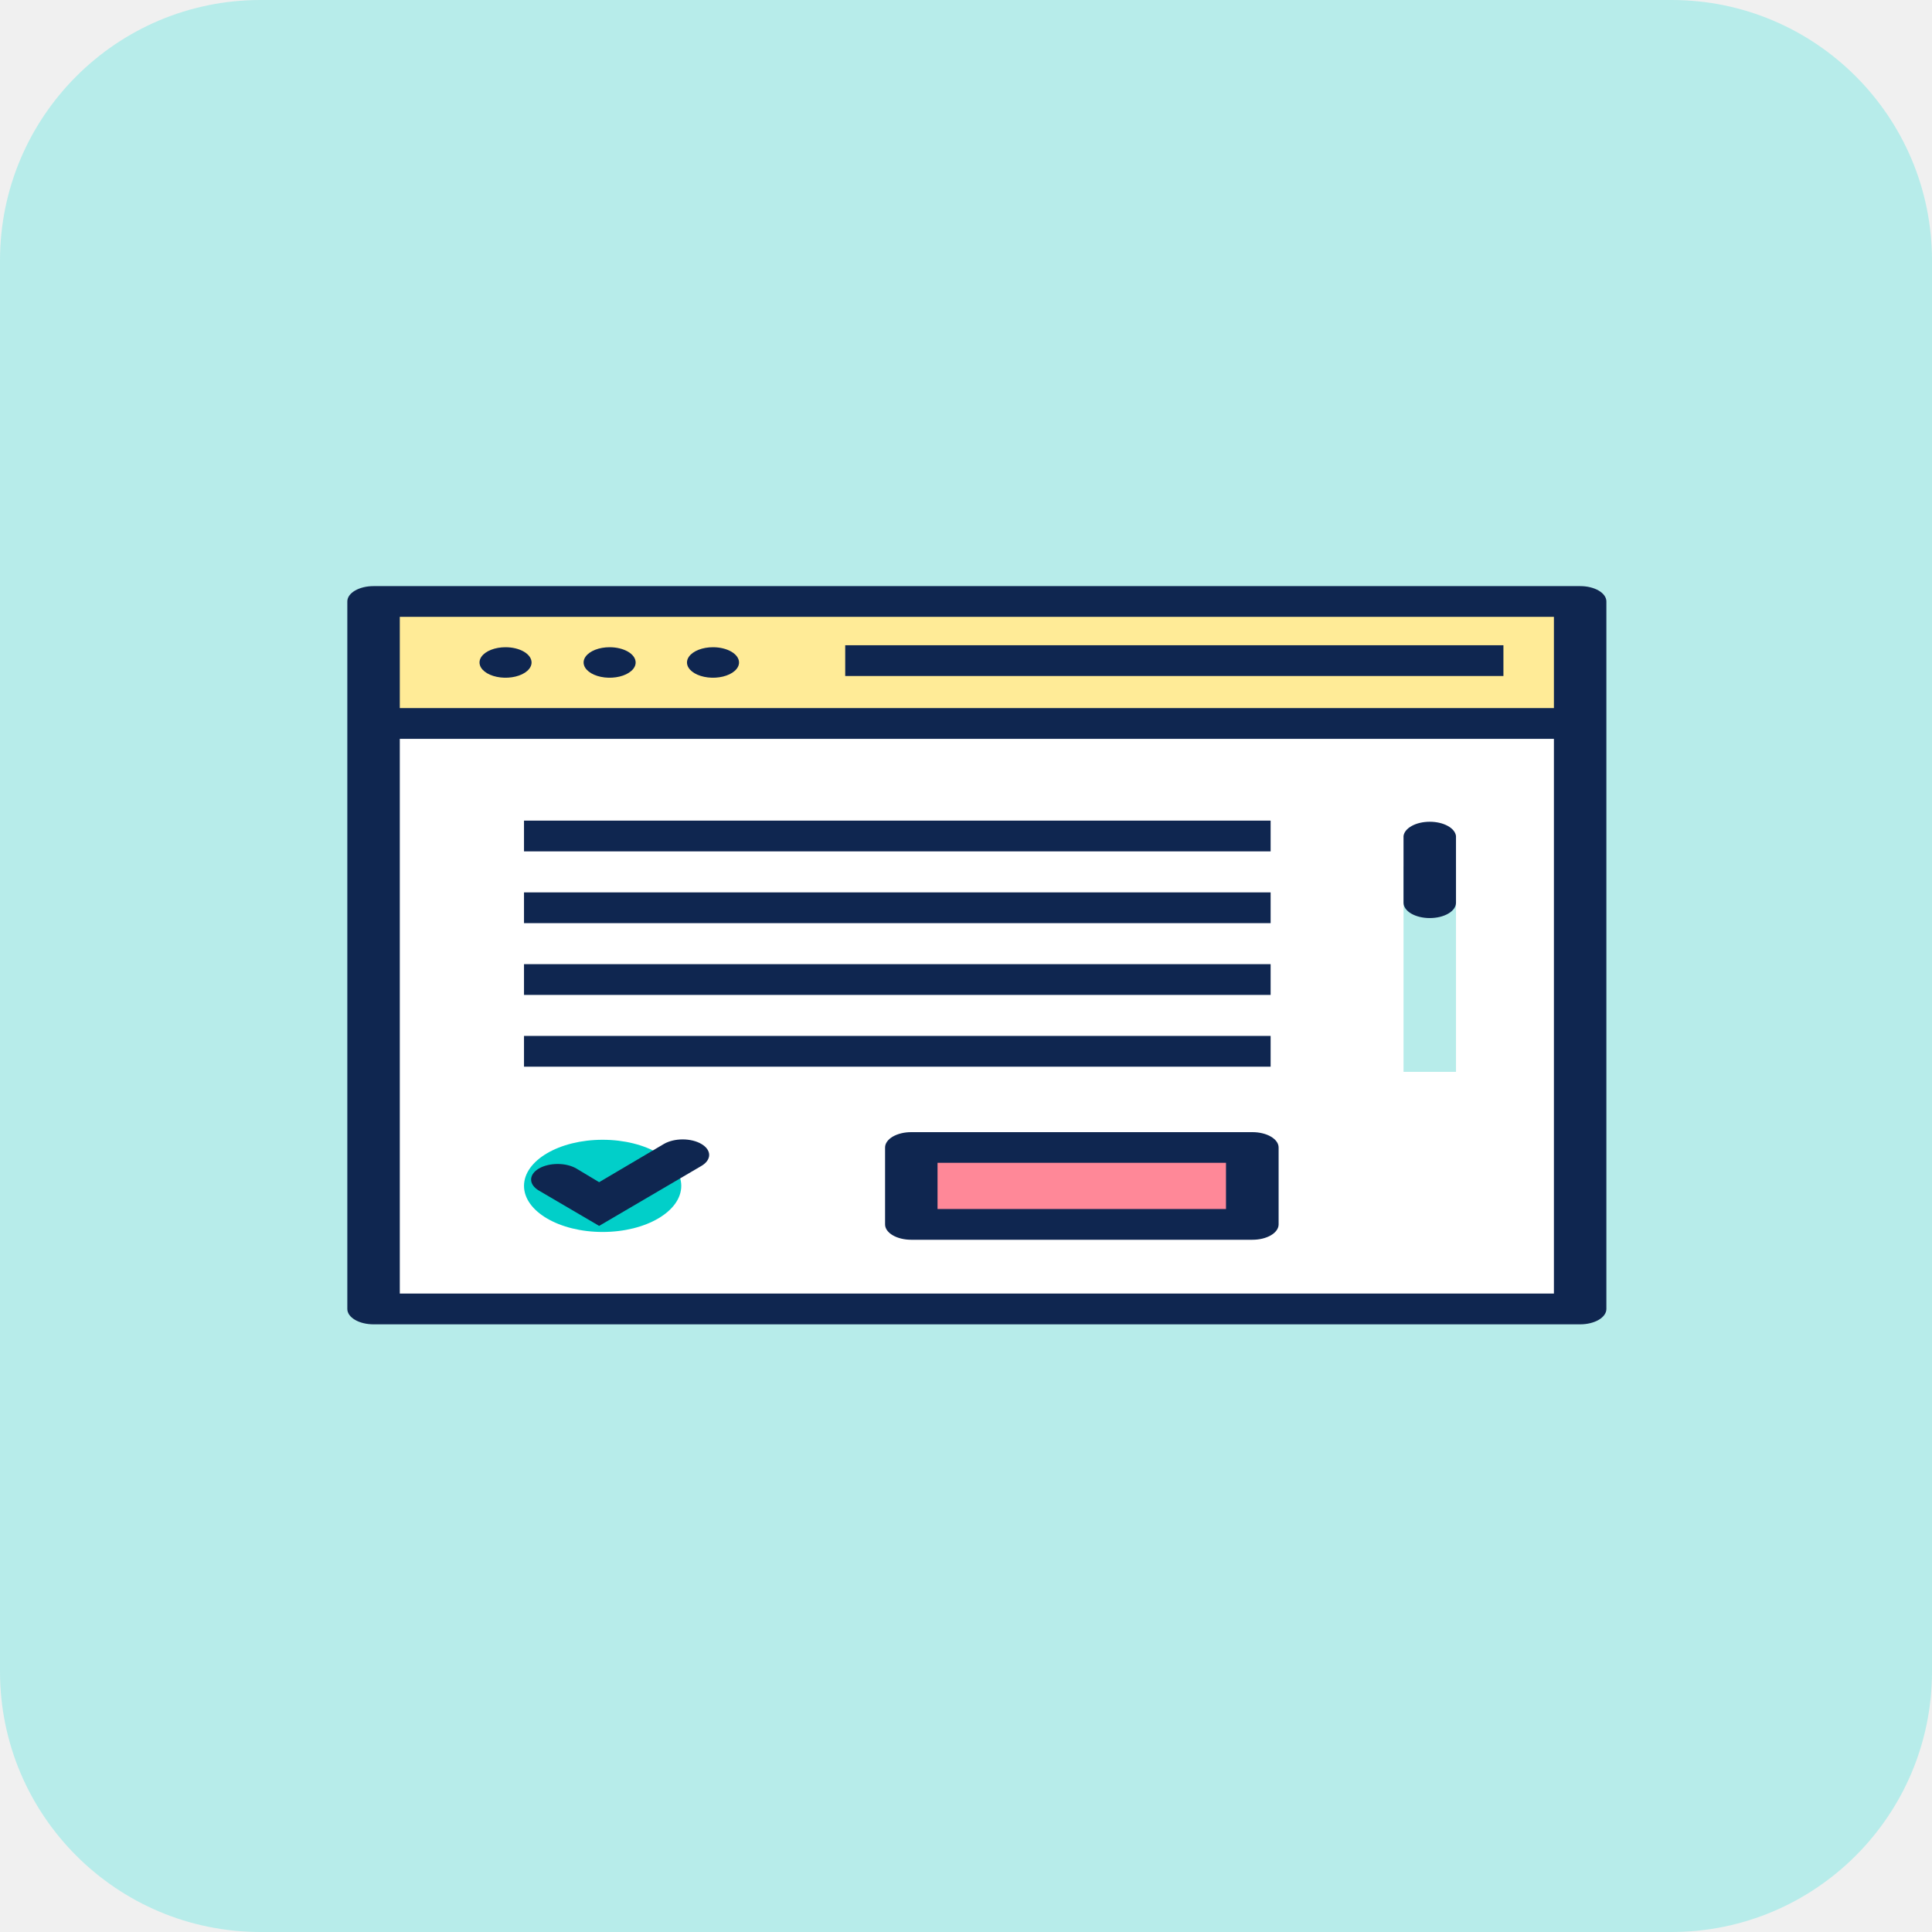
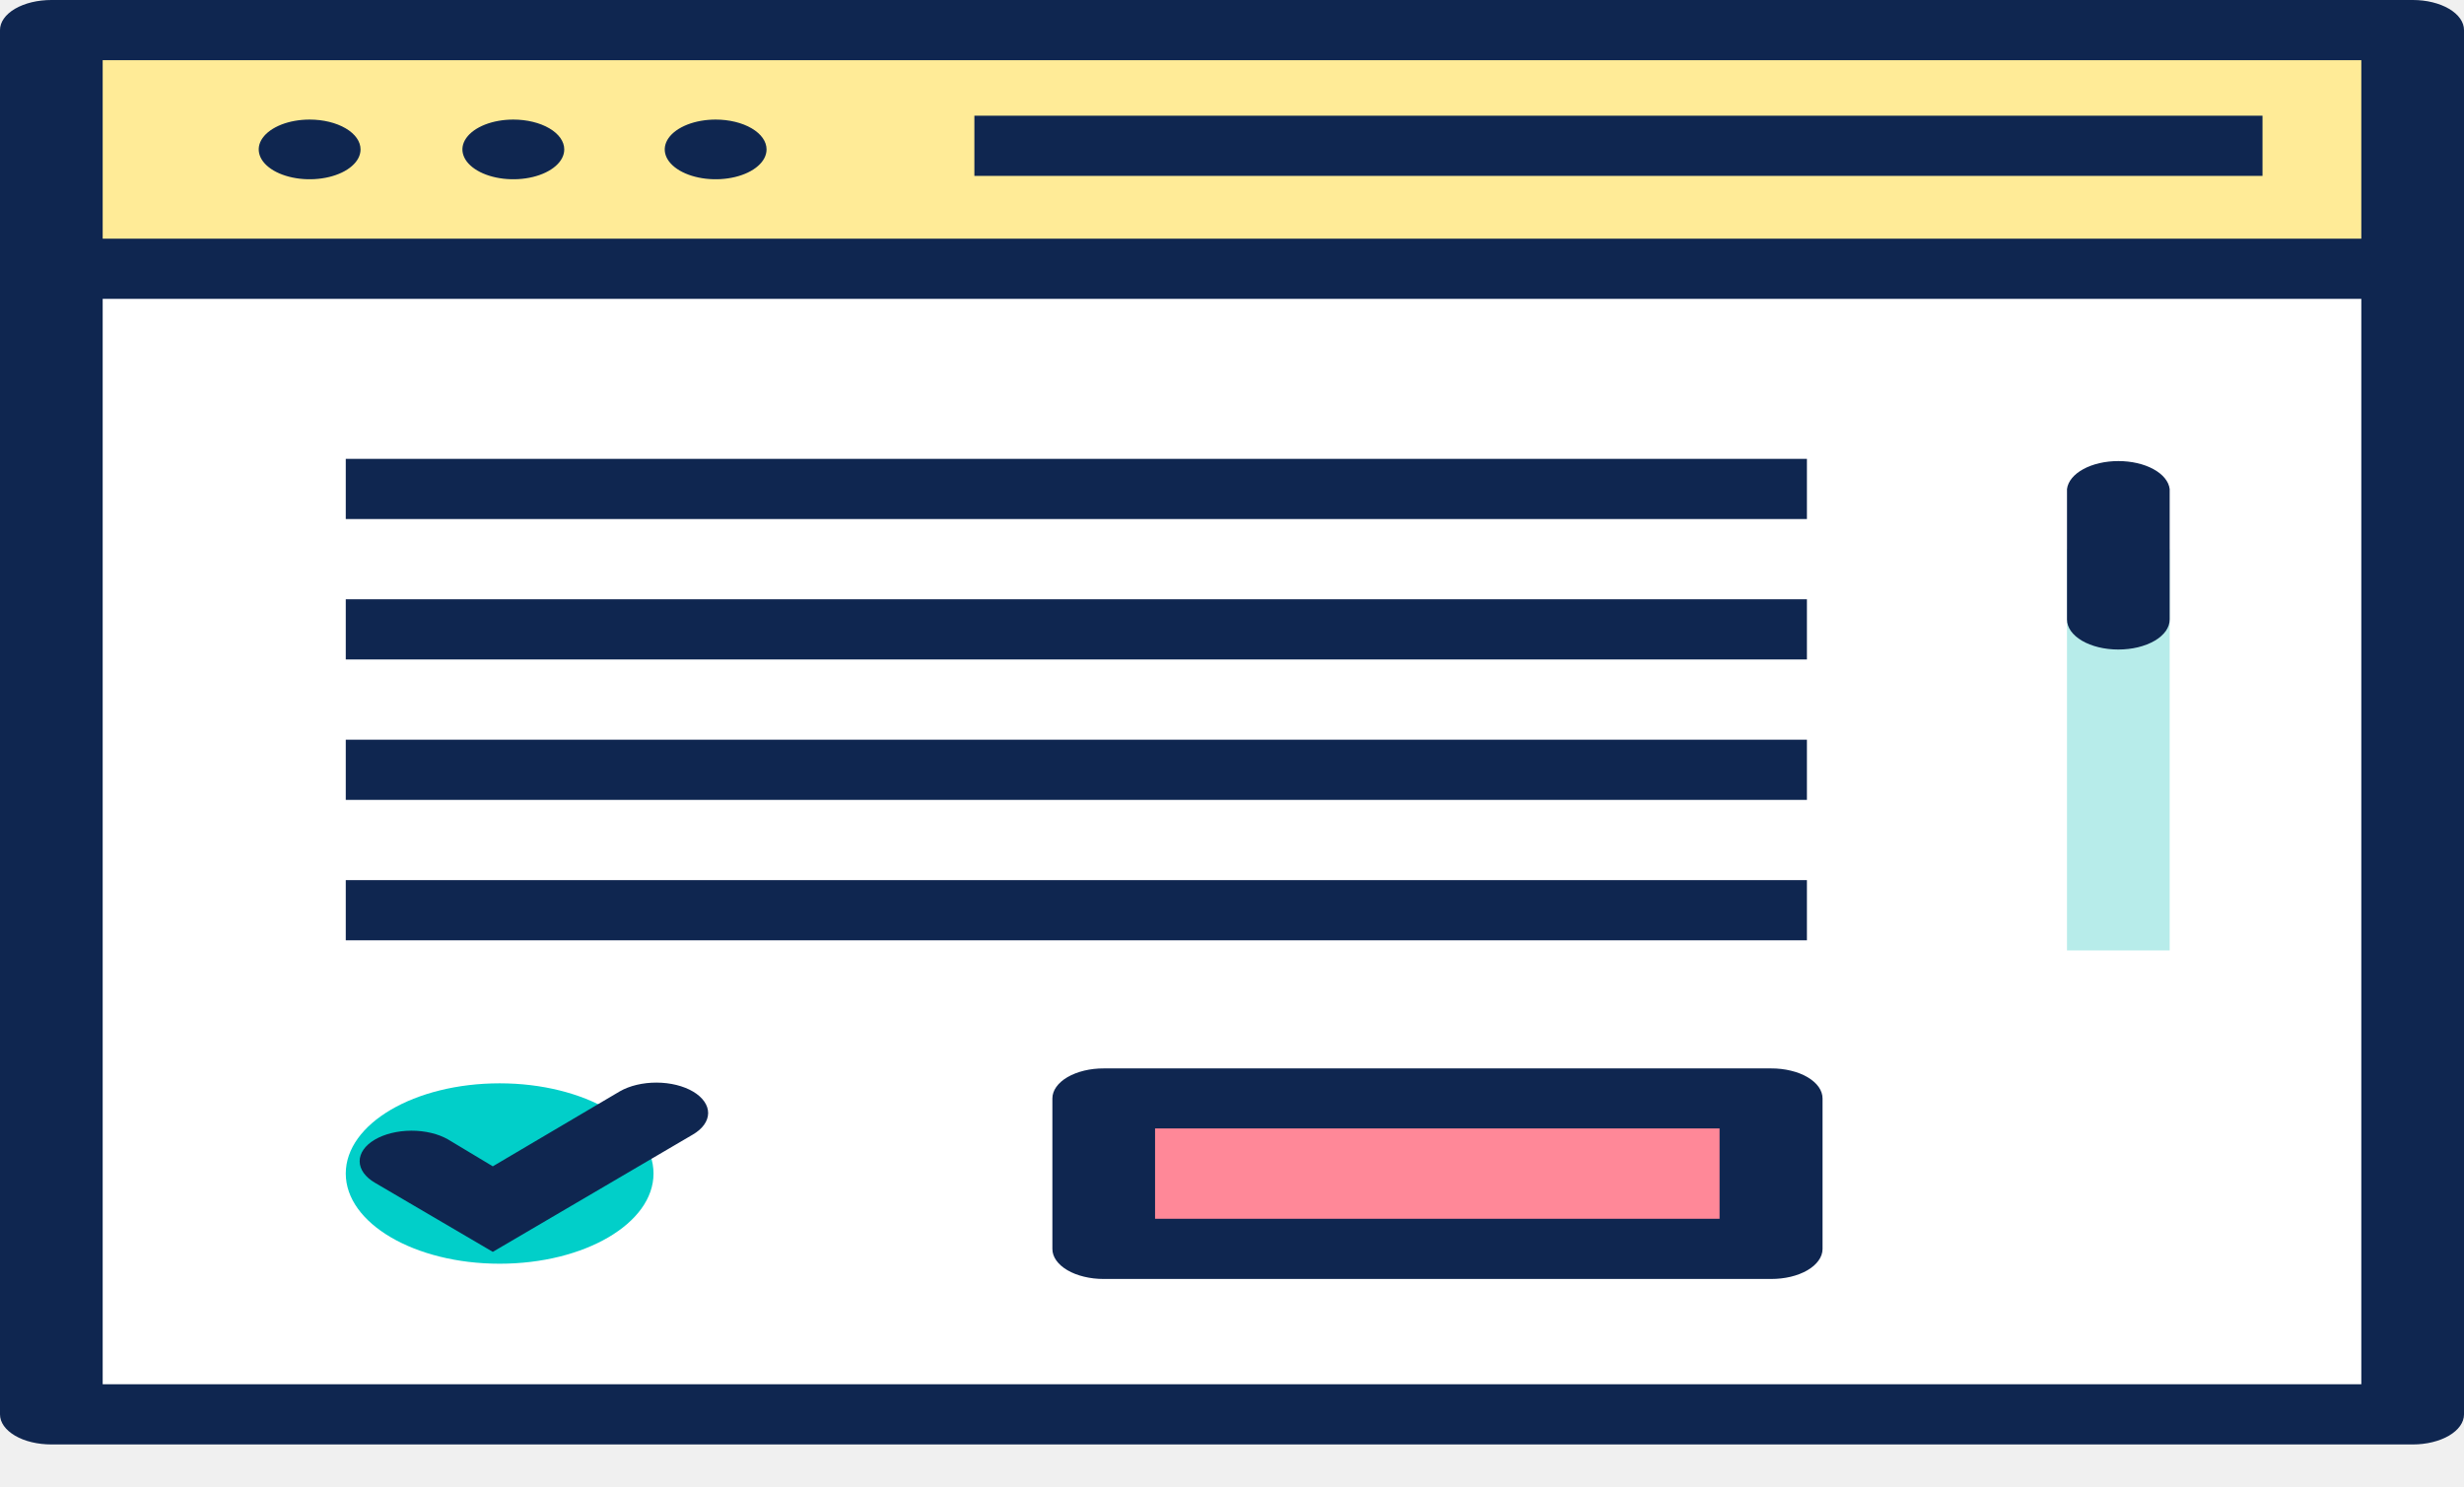
- <svg xmlns="http://www.w3.org/2000/svg" width="89" height="89" viewBox="0 0 89 89" fill="none">
-   <rect width="89" height="89" rx="12" fill="#B7ECEA" />
-   <path d="M17.211 27.71H72.795V60.3H17.211V27.71Z" fill="white" />
-   <path d="M17.211 27.71H72.795V33.329H17.211V27.71Z" fill="#FFEB97" />
-   <path d="M24.487 30.518C24.487 30.657 24.417 30.793 24.285 30.908C24.154 31.024 23.966 31.114 23.747 31.167C23.528 31.22 23.287 31.234 23.055 31.207C22.822 31.18 22.609 31.113 22.441 31.015C22.273 30.916 22.159 30.791 22.113 30.655C22.067 30.519 22.09 30.377 22.181 30.249C22.272 30.12 22.425 30.011 22.623 29.933C22.82 29.856 23.052 29.815 23.289 29.815C23.607 29.815 23.911 29.889 24.136 30.021C24.361 30.153 24.487 30.331 24.487 30.518Z" fill="#0F2650" />
-   <path d="M29.282 30.518C29.282 30.657 29.212 30.793 29.08 30.908C28.948 31.024 28.761 31.114 28.542 31.167C28.323 31.22 28.082 31.234 27.849 31.207C27.617 31.18 27.403 31.113 27.236 31.015C27.068 30.916 26.954 30.791 26.908 30.655C26.861 30.519 26.885 30.377 26.976 30.249C27.067 30.12 27.22 30.011 27.417 29.933C27.614 29.856 27.846 29.815 28.083 29.815C28.401 29.815 28.706 29.889 28.931 30.021C29.156 30.153 29.282 30.331 29.282 30.518Z" fill="#0F2650" />
-   <path d="M34.044 30.518C34.044 30.657 33.974 30.793 33.842 30.908C33.711 31.024 33.523 31.114 33.304 31.167C33.085 31.22 32.844 31.234 32.612 31.207C32.379 31.18 32.166 31.113 31.998 31.015C31.83 30.916 31.716 30.791 31.67 30.655C31.624 30.519 31.648 30.377 31.738 30.249C31.829 30.12 31.983 30.011 32.18 29.933C32.377 29.856 32.609 29.815 32.846 29.815C33.163 29.815 33.468 29.889 33.693 30.021C33.918 30.153 34.044 30.331 34.044 30.518Z" fill="#0F2650" />
-   <path d="M41.977 52.86H57.689V56.404H41.977V52.86Z" fill="#FF8898" />
-   <path d="M27.761 56.752C29.761 56.752 31.383 55.801 31.383 54.629C31.383 53.456 29.761 52.505 27.761 52.505C25.761 52.505 24.139 53.456 24.139 54.629C24.139 55.801 25.761 56.752 27.761 56.752Z" fill="#01CFC9" />
-   <path d="M64.655 39.93H67.072V49.376H64.655V39.93Z" fill="#B7ECEA" />
-   <path d="M65.861 42.292C65.541 42.292 65.234 42.217 65.008 42.085C64.782 41.952 64.655 41.773 64.655 41.585V38.513C64.678 38.334 64.815 38.167 65.039 38.045C65.263 37.922 65.558 37.855 65.864 37.855C66.17 37.855 66.465 37.922 66.689 38.045C66.913 38.167 67.05 38.334 67.072 38.513V41.581C67.073 41.675 67.042 41.767 66.982 41.854C66.921 41.94 66.832 42.019 66.719 42.085C66.606 42.151 66.472 42.203 66.325 42.239C66.178 42.274 66.02 42.292 65.861 42.292Z" fill="#0F2650" />
-   <path d="M57.689 57.111H41.977C41.819 57.111 41.662 57.093 41.516 57.057C41.37 57.022 41.237 56.97 41.125 56.904C41.013 56.838 40.925 56.761 40.864 56.675C40.803 56.589 40.772 56.497 40.772 56.404V52.86C40.772 52.767 40.804 52.675 40.865 52.589C40.926 52.503 41.015 52.425 41.127 52.359C41.24 52.294 41.374 52.242 41.521 52.206C41.668 52.171 41.825 52.153 41.984 52.154H57.689C57.848 52.153 58.006 52.171 58.154 52.207C58.301 52.242 58.435 52.294 58.547 52.361C58.66 52.427 58.749 52.505 58.81 52.592C58.871 52.678 58.901 52.77 58.901 52.864V56.408C58.9 56.501 58.868 56.593 58.806 56.678C58.745 56.764 58.656 56.841 58.543 56.907C58.431 56.972 58.297 57.024 58.151 57.059C58.004 57.094 57.847 57.111 57.689 57.111ZM43.189 55.694H56.477V53.567H43.189V55.694Z" fill="#0F2650" />
-   <path d="M27.6 56.472L24.829 54.848C24.598 54.714 24.467 54.532 24.466 54.342C24.464 54.151 24.591 53.968 24.819 53.833C25.047 53.698 25.358 53.621 25.682 53.62C26.007 53.619 26.319 53.694 26.549 53.828L27.6 54.459L30.59 52.694C30.821 52.561 31.133 52.487 31.456 52.488C31.78 52.489 32.09 52.566 32.317 52.702C32.545 52.837 32.671 53.02 32.669 53.209C32.666 53.399 32.535 53.581 32.304 53.714L27.6 56.472Z" fill="#0F2650" />
-   <path d="M72.795 61.007H17.212C17.053 61.007 16.895 60.989 16.748 60.954C16.602 60.919 16.468 60.867 16.355 60.801C16.243 60.735 16.153 60.657 16.092 60.571C16.031 60.485 16 60.393 16 60.3V27.71C15.999 27.617 16.03 27.524 16.09 27.438C16.151 27.352 16.24 27.273 16.353 27.207C16.466 27.141 16.599 27.089 16.747 27.053C16.894 27.017 17.052 27 17.212 27H72.795C72.954 27 73.111 27.018 73.257 27.054C73.404 27.09 73.537 27.142 73.649 27.208C73.761 27.274 73.85 27.353 73.91 27.439C73.97 27.525 74.001 27.617 74 27.71V60.3C74 60.487 73.873 60.667 73.647 60.8C73.421 60.932 73.115 61.007 72.795 61.007ZM18.417 59.59H71.583V28.417H18.417V59.59Z" fill="#0F2650" />
-   <path d="M71.835 34.036H18.165C17.86 34.023 17.575 33.942 17.366 33.811C17.158 33.679 17.042 33.507 17.042 33.327C17.042 33.148 17.158 32.975 17.366 32.843C17.575 32.712 17.86 32.632 18.165 32.619H71.835C72.001 32.611 72.168 32.625 72.325 32.657C72.482 32.689 72.626 32.74 72.748 32.807C72.87 32.873 72.967 32.954 73.034 33.043C73.1 33.133 73.135 33.23 73.135 33.327C73.135 33.425 73.1 33.521 73.034 33.611C72.967 33.7 72.87 33.781 72.748 33.847C72.626 33.914 72.482 33.965 72.325 33.997C72.168 34.03 72.001 34.043 71.835 34.036Z" fill="#0F2650" />
-   <path d="M38.936 29.724H69.257V31.141H38.936V29.724Z" fill="#0F2650" />
-   <path d="M24.139 37.803H58.533V39.22H24.139V37.803Z" fill="#0F2650" />
-   <path d="M24.139 41.109H58.533V42.526H24.139V41.109Z" fill="#0F2650" />
-   <path d="M24.139 44.415H58.533V45.832H24.139V44.415Z" fill="#0F2650" />
-   <path d="M24.139 47.721H58.533V49.138H24.139V47.721Z" fill="#0F2650" />
+ <svg xmlns="http://www.w3.org/2000/svg" width="58" height="35" viewBox="0 0 58 35" fill="none">
+   <path d="M1.211 0.71H56.795V33.3H1.211V0.71Z" fill="white" />
+   <path d="M1.211 0.71H56.795V6.329H1.211V0.71Z" fill="#FFEB97" />
+   <path d="M8.487 3.518C8.487 3.657 8.417 3.793 8.285 3.908C8.154 4.024 7.966 4.114 7.747 4.167C7.528 4.22 7.287 4.234 7.055 4.207C6.822 4.18 6.609 4.113 6.441 4.015C6.273 3.916 6.159 3.791 6.113 3.655C6.067 3.519 6.09 3.377 6.181 3.249C6.272 3.12 6.426 3.011 6.623 2.933C6.82 2.856 7.051 2.815 7.289 2.815C7.606 2.815 7.911 2.889 8.136 3.021C8.361 3.153 8.487 3.331 8.487 3.518" fill="#0F2650" />
+   <path d="M13.282 3.518C13.282 3.657 13.212 3.793 13.08 3.908C12.948 4.024 12.761 4.114 12.542 4.167C12.323 4.22 12.082 4.234 11.849 4.207C11.617 4.18 11.403 4.113 11.236 4.015C11.068 3.916 10.954 3.791 10.908 3.655C10.861 3.519 10.885 3.377 10.976 3.249C11.067 3.12 11.22 3.011 11.417 2.933C11.614 2.856 11.846 2.815 12.083 2.815C12.401 2.815 12.706 2.889 12.931 3.021C13.156 3.153 13.282 3.331 13.282 3.518Z" fill="#0F2650" />
+   <path d="M18.044 3.518C18.044 3.657 17.974 3.793 17.842 3.908C17.711 4.024 17.523 4.114 17.304 4.167C17.085 4.22 16.844 4.234 16.612 4.207C16.379 4.18 16.166 4.113 15.998 4.015C15.83 3.916 15.716 3.791 15.67 3.655C15.624 3.519 15.648 3.377 15.738 3.249C15.829 3.12 15.983 3.011 16.18 2.933C16.377 2.856 16.609 2.815 16.846 2.815C17.163 2.815 17.468 2.889 17.693 3.021C17.918 3.153 18.044 3.331 18.044 3.518Z" fill="#0F2650" />
+   <path d="M25.977 25.86H41.689V29.404H25.977V25.86Z" fill="#FF8898" />
+   <path d="M11.761 29.752C13.761 29.752 15.383 28.801 15.383 27.629C15.383 26.456 13.761 25.505 11.761 25.505C9.761 25.505 8.139 26.456 8.139 27.629C8.139 28.801 9.761 29.752 11.761 29.752Z" fill="#01CFC9" />
+   <path d="M48.655 12.93H51.072V22.376H48.655V12.93Z" fill="#B7ECEA" />
+   <path d="M49.861 15.292C49.541 15.292 49.234 15.217 49.008 15.085C48.782 14.952 48.655 14.773 48.655 14.585V11.513C48.678 11.334 48.815 11.167 49.039 11.045C49.263 10.922 49.558 10.855 49.864 10.855C50.17 10.855 50.465 10.922 50.689 11.045C50.913 11.167 51.05 11.334 51.072 11.513V14.581C51.073 14.675 51.042 14.767 50.982 14.854C50.921 14.94 50.832 15.019 50.719 15.085C50.606 15.151 50.472 15.203 50.325 15.239C50.178 15.274 50.02 15.292 49.861 15.292Z" fill="#0F2650" />
+   <path d="M41.689 30.111H25.977C25.819 30.111 25.662 30.093 25.516 30.057C25.37 30.022 25.237 29.97 25.125 29.904C25.013 29.838 24.925 29.761 24.864 29.675C24.803 29.589 24.772 29.497 24.772 29.404V25.86C24.772 25.767 24.804 25.675 24.865 25.589C24.926 25.503 25.015 25.425 25.128 25.359C25.24 25.294 25.374 25.242 25.521 25.206C25.668 25.171 25.825 25.153 25.984 25.154H41.689C41.848 25.153 42.006 25.171 42.154 25.207C42.301 25.242 42.435 25.294 42.547 25.36C42.66 25.427 42.749 25.505 42.81 25.591C42.871 25.678 42.901 25.77 42.901 25.864V29.408C42.9 29.501 42.868 29.593 42.806 29.678C42.745 29.764 42.656 29.841 42.543 29.907C42.431 29.972 42.297 30.024 42.151 30.059C42.004 30.094 41.847 30.111 41.689 30.111V30.111ZM27.189 28.694H40.477V26.567H27.189V28.694Z" fill="#0F2650" />
+   <path d="M11.6 29.473L8.829 27.848C8.598 27.714 8.467 27.532 8.466 27.342C8.464 27.151 8.591 26.968 8.819 26.833C9.047 26.698 9.358 26.621 9.682 26.62C10.007 26.619 10.319 26.694 10.55 26.828L11.6 27.459L14.59 25.694C14.821 25.561 15.133 25.487 15.456 25.488C15.78 25.489 16.09 25.566 16.317 25.701C16.545 25.837 16.671 26.02 16.669 26.209C16.666 26.399 16.535 26.581 16.304 26.714L11.6 29.473Z" fill="#0F2650" />
+   <path d="M56.795 34.007H1.212C1.053 34.007 0.895 33.989 0.748 33.954C0.601 33.919 0.468 33.867 0.355 33.801C0.243 33.735 0.153 33.657 0.092 33.571C0.031 33.485 1.50549e-05 33.393 1.73255e-05 33.3V0.71C-0.001 0.617 0.03 0.524 0.091 0.438C0.151 0.352 0.24 0.273 0.353 0.207C0.466 0.141 0.6 0.089 0.747 0.053C0.894 0.018 1.052 -0 1.212 1.01583e-05H56.795C56.954 8.82703e-06 57.111 0.018 57.258 0.054C57.404 0.09 57.537 0.142 57.649 0.208C57.761 0.274 57.85 0.353 57.91 0.439C57.97 0.525 58.001 0.617 58 0.71V33.3C58 33.487 57.873 33.667 57.647 33.8C57.421 33.932 57.114 34.007 56.795 34.007ZM2.417 32.59H55.583V1.417H2.417V32.59Z" fill="#0F2650" />
+   <path d="M55.835 7.036H2.165C1.86 7.023 1.575 6.942 1.366 6.811C1.158 6.679 1.042 6.507 1.042 6.327C1.042 6.148 1.158 5.975 1.366 5.843C1.575 5.712 1.86 5.632 2.165 5.619H55.835C56.001 5.612 56.167 5.625 56.325 5.657C56.482 5.689 56.626 5.74 56.748 5.807C56.87 5.873 56.967 5.954 57.034 6.043C57.1 6.133 57.135 6.229 57.135 6.327C57.135 6.425 57.1 6.521 57.034 6.611C56.967 6.7 56.87 6.781 56.748 6.847C56.626 6.914 56.482 6.965 56.325 6.997C56.167 7.03 56.001 7.043 55.835 7.036V7.036Z" fill="#0F2650" />
+   <path d="M22.936 2.724H53.257V4.141H22.936V2.724Z" fill="#0F2650" />
+   <path d="M8.139 10.803H42.533V12.22H8.139V10.803Z" fill="#0F2650" />
+   <path d="M8.139 14.109H42.533V15.526H8.139V14.109Z" fill="#0F2650" />
+   <path d="M8.139 17.415H42.533V18.832H8.139V17.415Z" fill="#0F2650" />
+   <path d="M8.139 20.721H42.533V22.138H8.139V20.721Z" fill="#0F2650" />
</svg>
